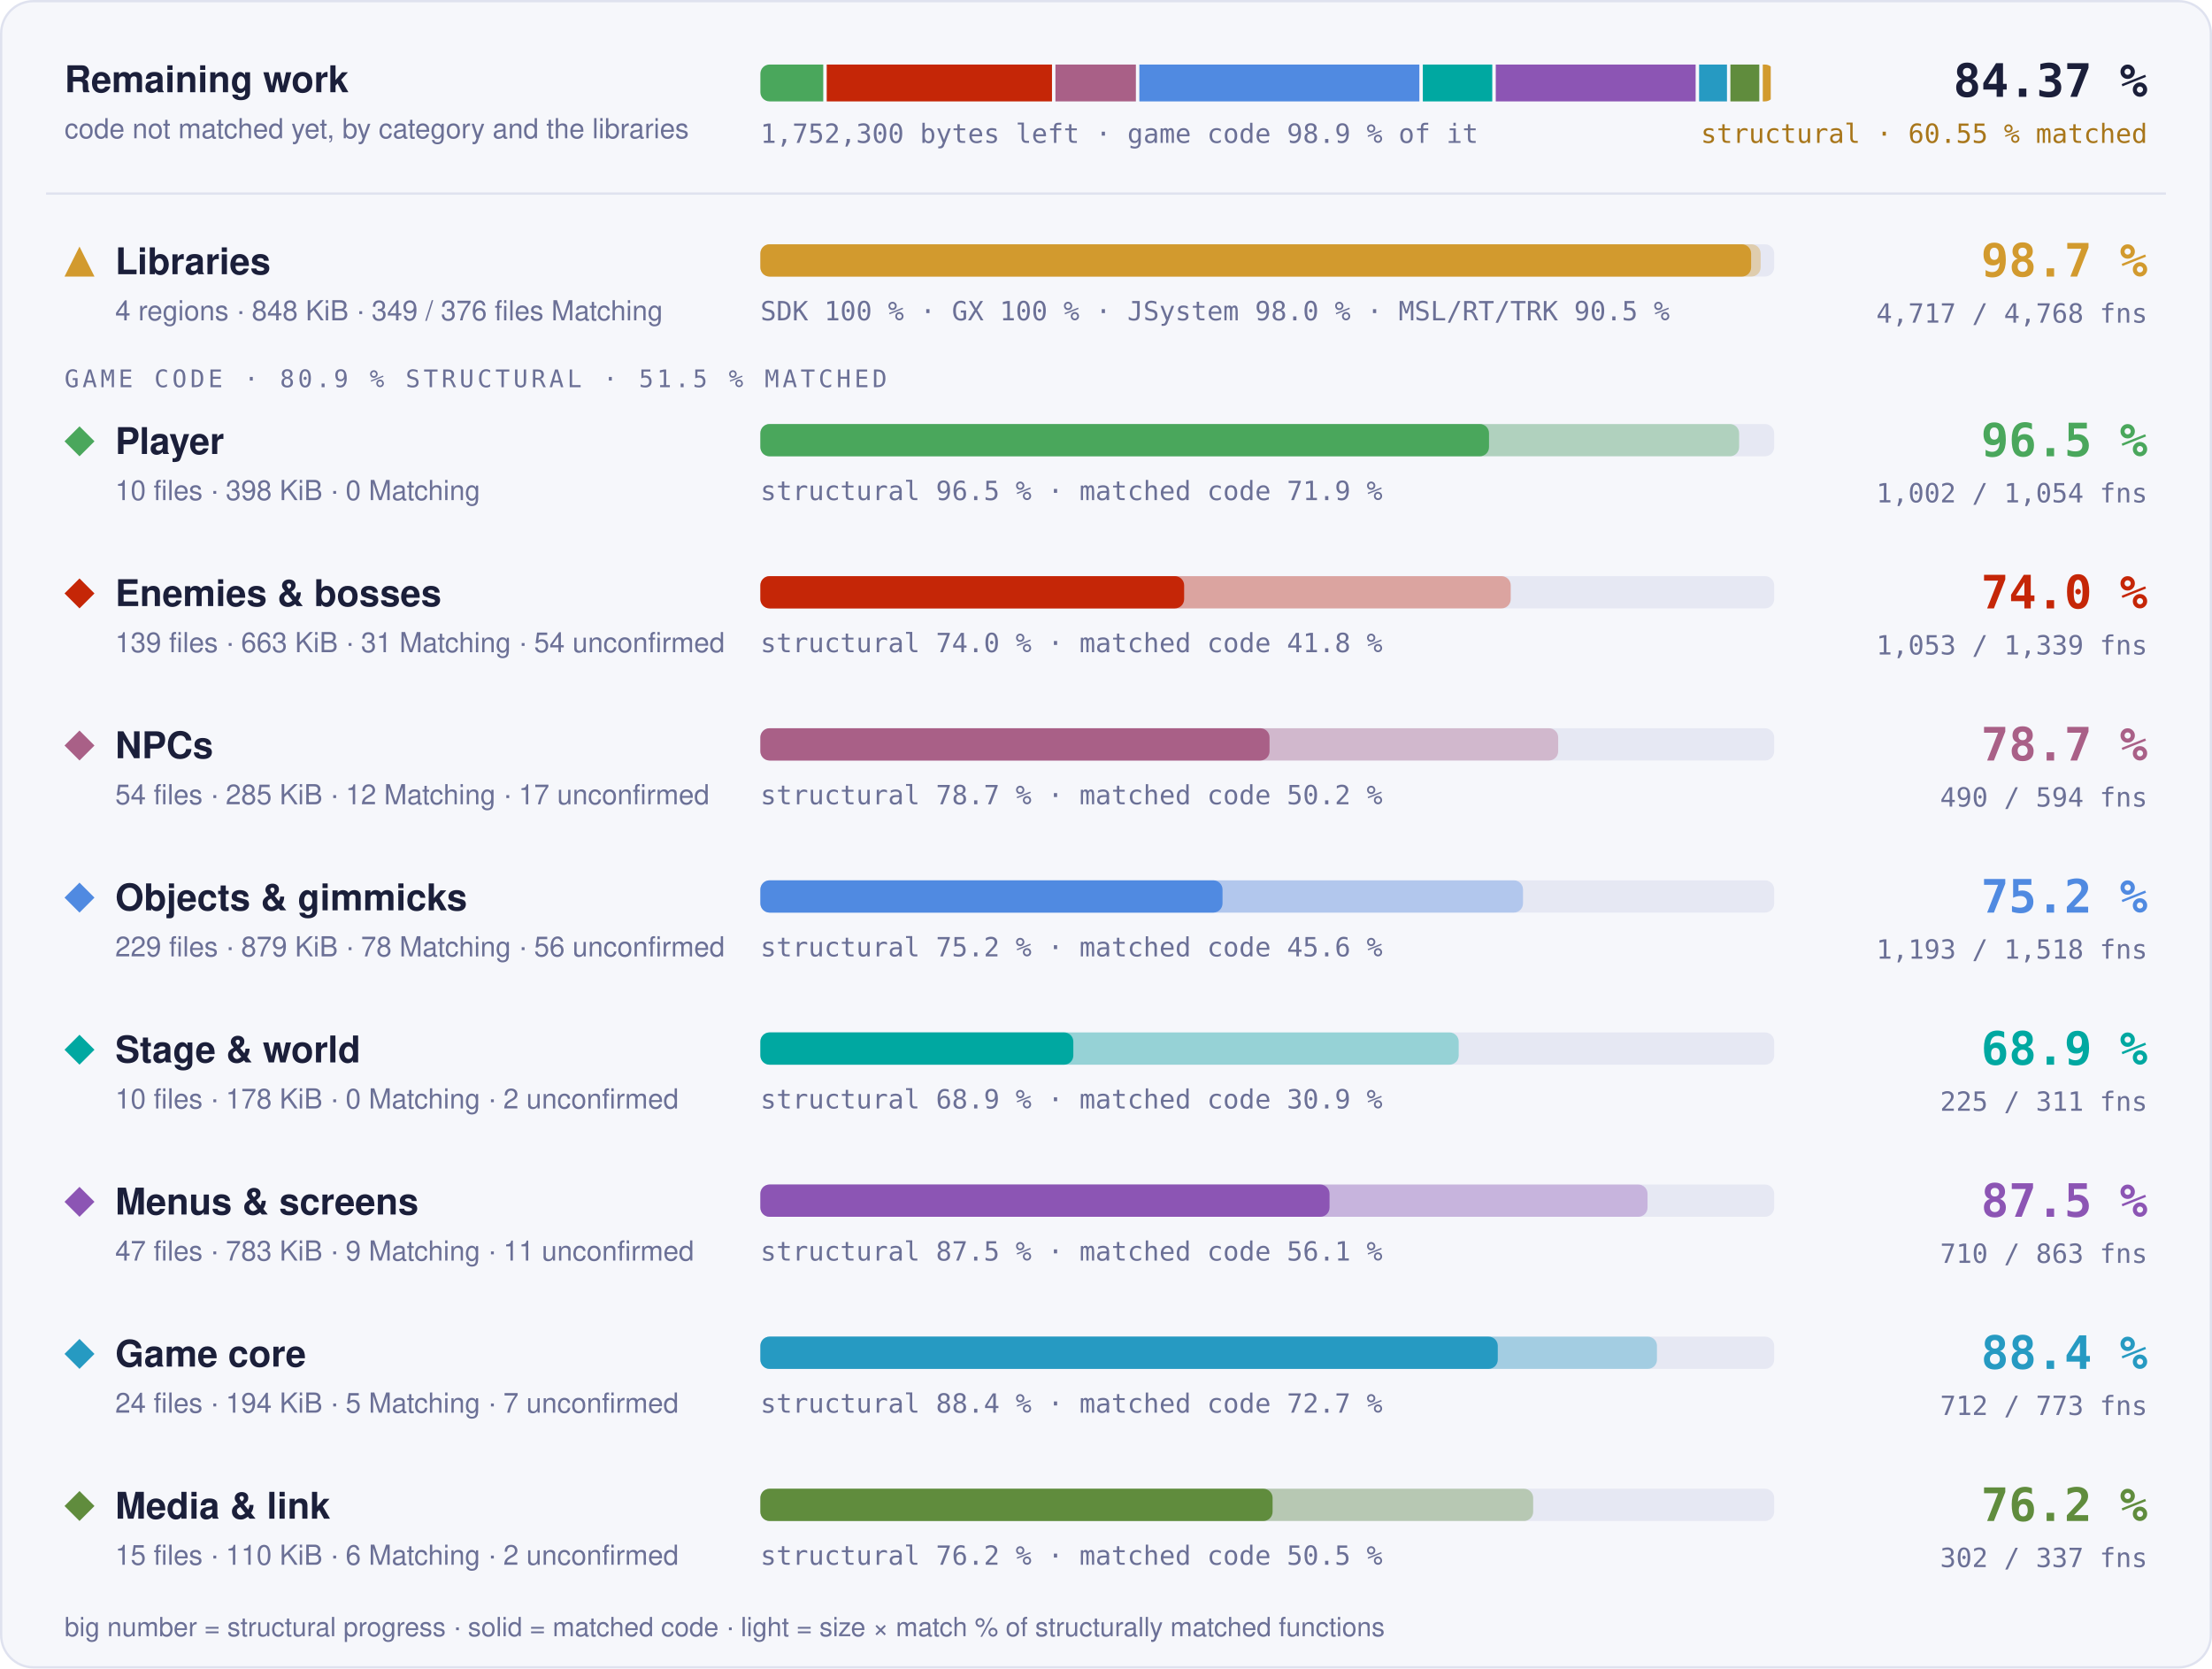
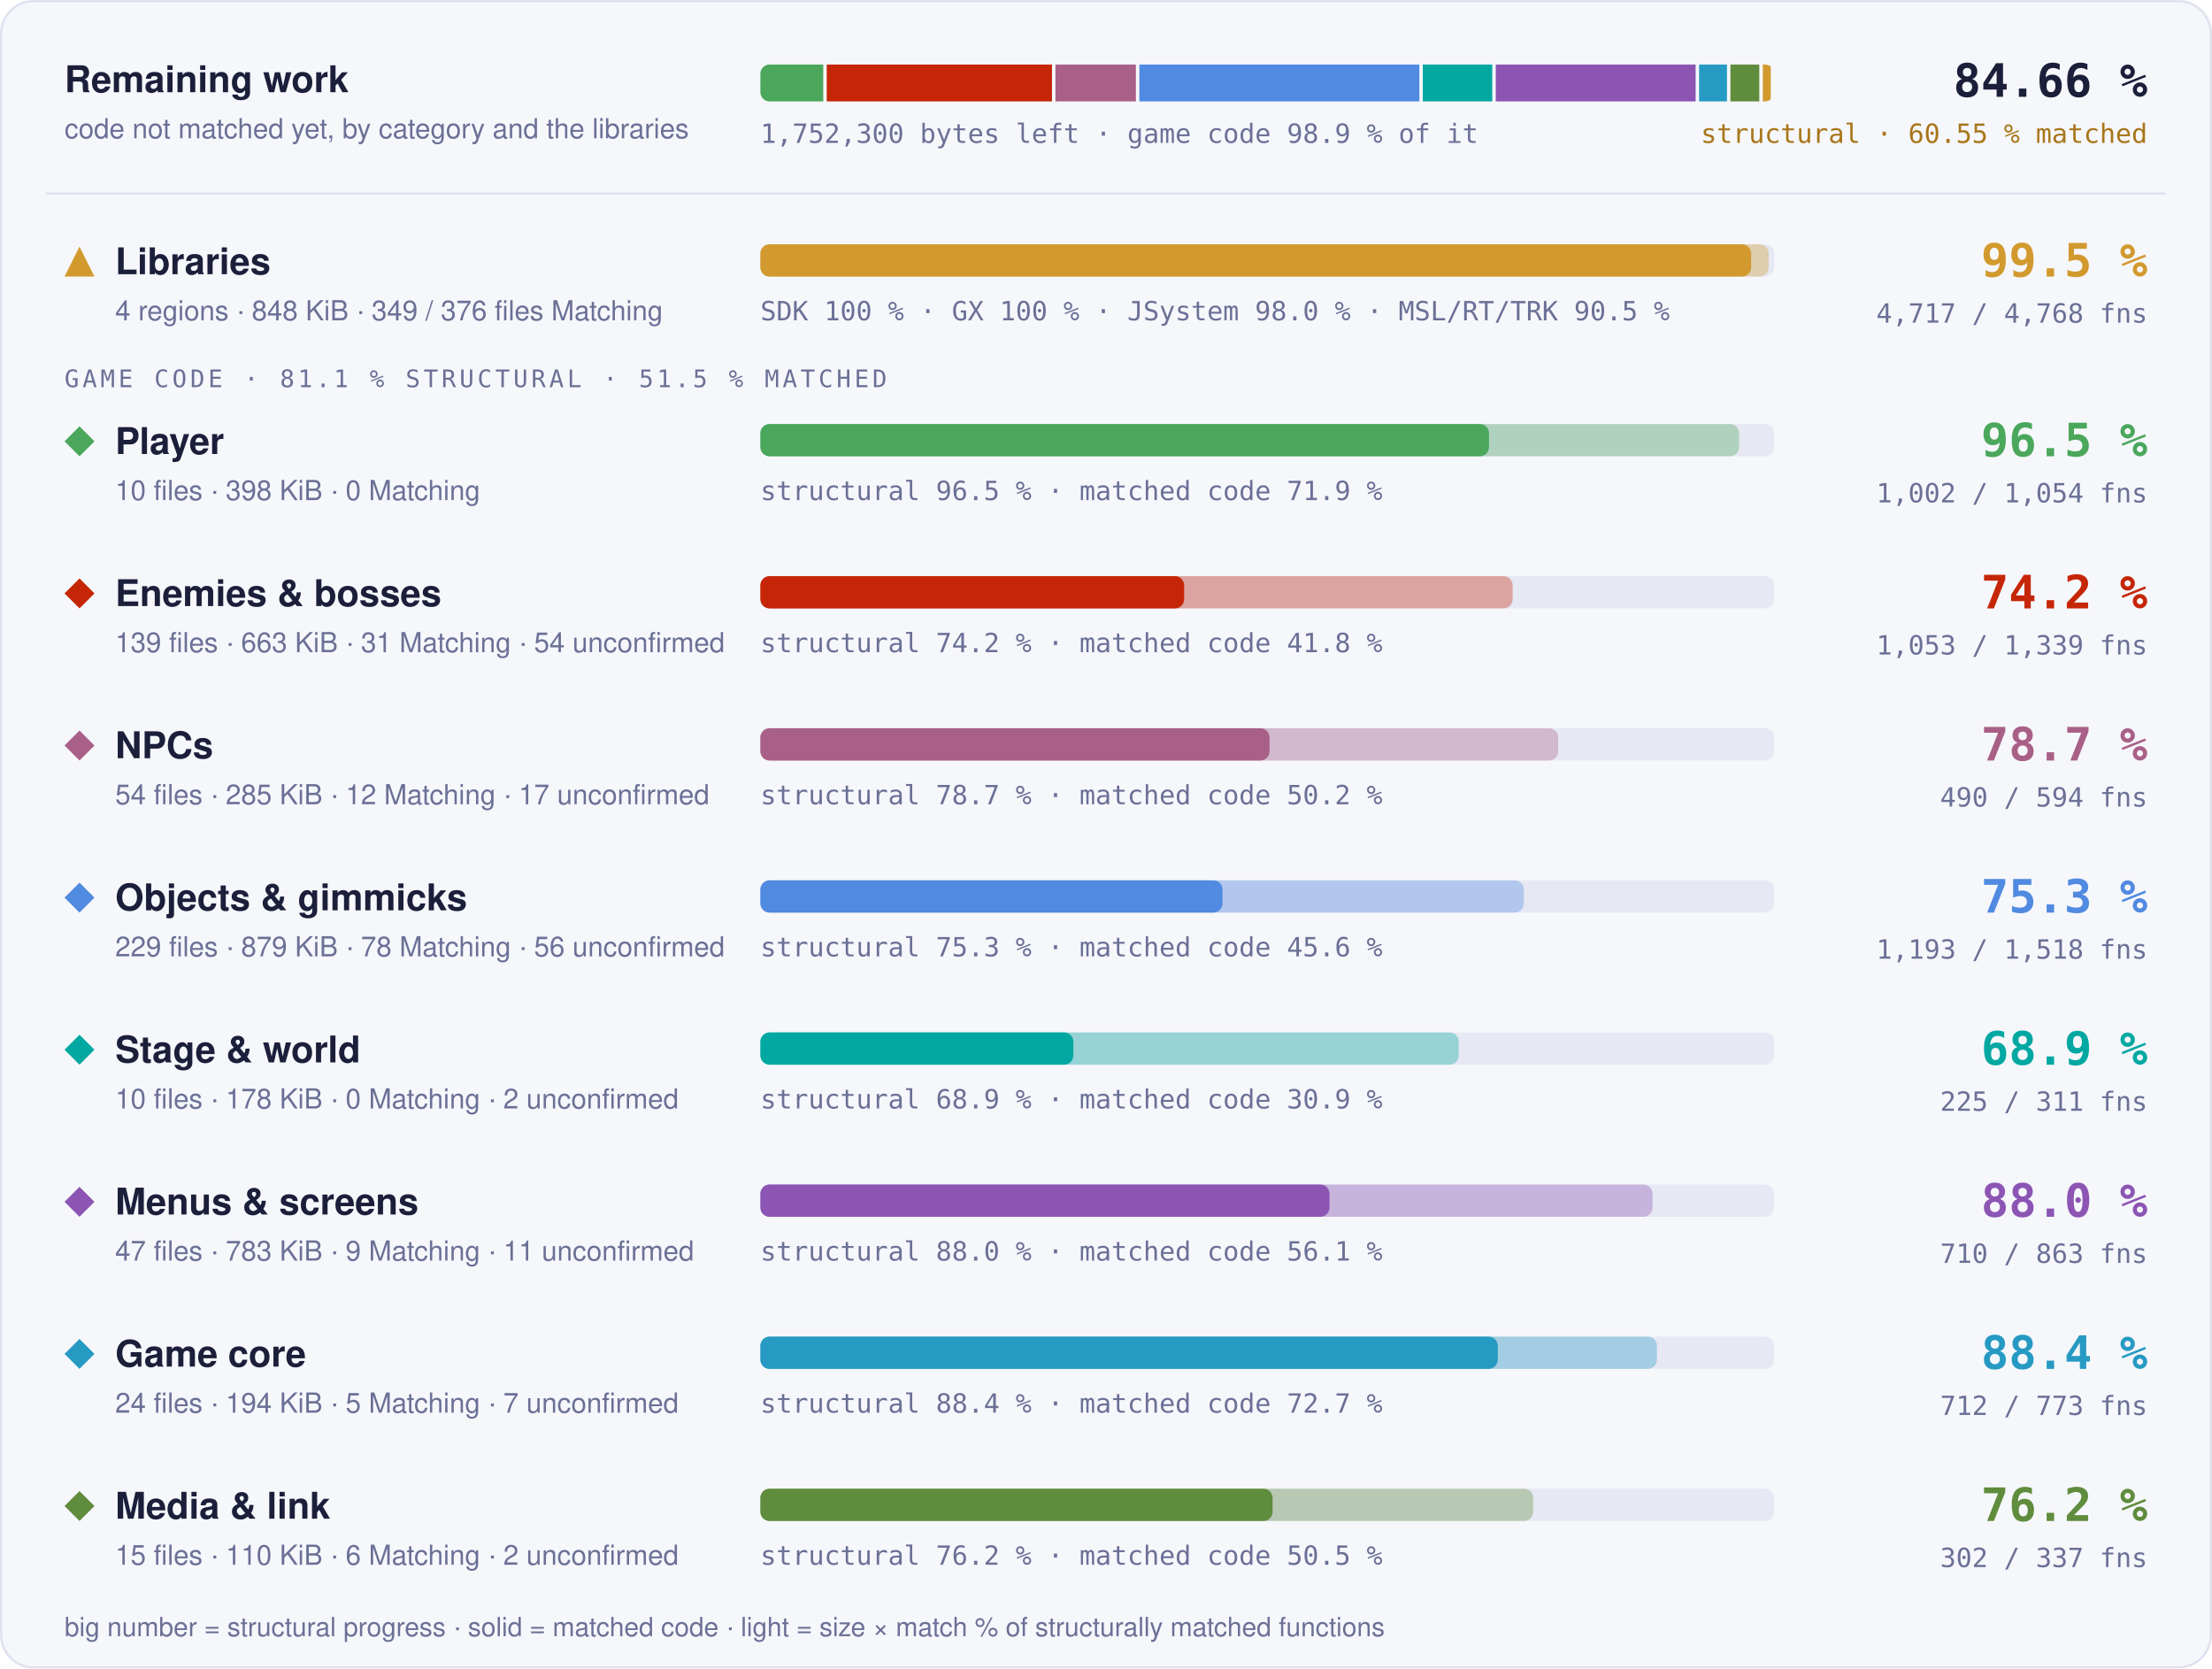
- <svg xmlns="http://www.w3.org/2000/svg" width="960" height="724" viewBox="0 0 960 724" role="img" aria-label="Progress overview: Libraries 98.7 % structural, 97.7 % matched code, 4717 of 4768 functions; Player 96.5 % structural, 71.9 % matched code, 1002 of 1054 functions; Enemies &amp; bosses 74.0 % structural, 41.8 % matched code, 1053 of 1339 functions; NPCs 78.7 % structural, 50.2 % matched code, 490 of 594 functions; Objects &amp; gimmicks 75.2 % structural, 45.6 % matched code, 1193 of 1518 functions; Stage &amp; world 68.9 % structural, 30.9 % matched code, 225 of 311 functions; Menus &amp; screens 87.5 % structural, 56.1 % matched code, 710 of 863 functions; Game core 88.4 % structural, 72.7 % matched code, 712 of 773 functions; Media &amp; link 76.2 % structural, 50.5 % matched code, 302 of 337 functions">
+ <svg xmlns="http://www.w3.org/2000/svg" width="960" height="724" viewBox="0 0 960 724" role="img" aria-label="Progress overview: Libraries 99.5 % structural, 97.7 % matched code, 4717 of 4768 functions; Player 96.5 % structural, 71.9 % matched code, 1002 of 1054 functions; Enemies &amp; bosses 74.2 % structural, 41.8 % matched code, 1053 of 1339 functions; NPCs 78.7 % structural, 50.2 % matched code, 490 of 594 functions; Objects &amp; gimmicks 75.3 % structural, 45.6 % matched code, 1193 of 1518 functions; Stage &amp; world 68.9 % structural, 30.9 % matched code, 225 of 311 functions; Menus &amp; screens 88.0 % structural, 56.1 % matched code, 710 of 863 functions; Game core 88.4 % structural, 72.7 % matched code, 712 of 773 functions; Media &amp; link 76.2 % structural, 50.5 % matched code, 302 of 337 functions">
  <style>text { font-family: -apple-system, BlinkMacSystemFont, 'Segoe UI', Helvetica, Arial, sans-serif; } .mono { font-family: ui-monospace, SFMono-Regular, 'SF Mono', Menlo, Consolas, monospace; } .grow { transform-box: fill-box; transform-origin: 0 50%; animation: grow 1.4s cubic-bezier(.2,.8,.2,1) both; } @keyframes grow { from { transform: scaleX(0); } } @media (prefers-reduced-motion: reduce) { * { animation: none !important; } }</style>
  <rect x="0.5" y="0.5" width="959" height="723" rx="14" fill="#f6f7fb" stroke="#dfe2ef" />
  <text x="28" y="40" font-size="16" font-weight="700" fill="#1b1f3a">Remaining work</text>
  <text x="28" y="60" font-size="12" fill="#6b7096">code not matched yet, by category and the libraries</text>
  <clipPath id="rw">
    <rect x="330" y="28" width="440" height="16" rx="4" />
  </clipPath>
  <g clip-path="url(#rw)">
    <rect class="grow" x="330.00" y="28" width="27.29" height="16" fill="#4aa75c" />
    <rect class="grow" x="358.79" y="28" width="97.77" height="16" fill="#c52607" />
    <rect class="grow" x="458.05" y="28" width="34.92" height="16" fill="#a96087" />
    <rect class="grow" x="494.47" y="28" width="121.53" height="16" fill="#508ae1" />
    <rect class="grow" x="617.50" y="28" width="30.14" height="16" fill="#00a8a1" />
    <rect class="grow" x="649.15" y="28" width="86.75" height="16" fill="#8c55b4" />
    <rect class="grow" x="737.40" y="28" width="12.10" height="16" fill="#269ac2" />
    <rect class="grow" x="750.99" y="28" width="12.54" height="16" fill="#608c3d" />
    <rect class="grow" x="765.04" y="28" width="3.46" height="16" fill="#d29a2e" />
  </g>
  <text x="330" y="62" class="mono" font-size="11.5" fill="#6b7096">1,752,300 bytes left · game code 98.9 % of it</text>
-   <text x="932" y="42" text-anchor="end" class="mono" font-size="20" font-weight="700" fill="#1b1f3a">84.37 %</text>
+   <text x="932" y="42" text-anchor="end" class="mono" font-size="20" font-weight="700" fill="#1b1f3a">84.66 %</text>
  <text x="932" y="62" text-anchor="end" class="mono" font-size="11.5" fill="#a8761a">structural · 60.55 % matched</text>
  <line x1="20" x2="940" y1="84" y2="84" stroke="#dfe2ef" />
  <g fill="#d29a2e">
    <path d="M34.5 107L41 120L28 120Z" />
  </g>
  <text x="50" y="119" font-size="16" font-weight="700" fill="#1b1f3a">Libraries</text>
  <text x="50" y="139" font-size="12" fill="#6b7096">4 regions · 848 KiB · 349 / 376 files Matching</text>
  <rect x="330" y="106" width="440" height="14" rx="4" fill="#e6e8f3" />
-   <rect class="grow" style="animation-delay:0.0s" x="330" y="106" width="434.12" height="14" rx="4" fill="#d29a2e" fill-opacity="0.35" />
+   <rect class="grow" style="animation-delay:0.0s" x="330" y="106" width="437.61" height="14" rx="4" fill="#d29a2e" fill-opacity="0.35" />
  <rect class="grow" style="animation-delay:0.0s" x="330" y="106" width="429.98" height="14" rx="4" fill="#d29a2e" />
  <text x="330" y="139" class="mono" font-size="11.5" fill="#6b7096">SDK 100 % · GX 100 % · JSystem 98.0 % · MSL/RT/TRK 90.5 %</text>
-   <text x="932" y="120" text-anchor="end" class="mono" font-size="20" font-weight="700" fill="#d29a2e">98.7 %</text>
+   <text x="932" y="120" text-anchor="end" class="mono" font-size="20" font-weight="700" fill="#d29a2e">99.5 %</text>
  <text x="932" y="140" text-anchor="end" class="mono" font-size="11.5" fill="#6b7096">4,717 / 4,768 fns</text>
-   <text x="28" y="168" class="mono" font-size="10.5" letter-spacing="0.14em" fill="#6b7096">GAME CODE · 80.9 % STRUCTURAL · 51.5 % MATCHED</text>
+   <text x="28" y="168" class="mono" font-size="10.5" letter-spacing="0.14em" fill="#6b7096">GAME CODE · 81.1 % STRUCTURAL · 51.5 % MATCHED</text>
  <g fill="#4aa75c">
    <path d="M34.5 185L41 191.5L34.5 198L28 191.5Z" />
  </g>
  <text x="50" y="197" font-size="16" font-weight="700" fill="#1b1f3a">Player</text>
  <text x="50" y="217" font-size="12" fill="#6b7096">10 files · 398 KiB · 0 Matching</text>
  <rect x="330" y="184" width="440" height="14" rx="4" fill="#e6e8f3" />
  <rect class="grow" style="animation-delay:0.1s" x="330" y="184" width="424.77" height="14" rx="4" fill="#4aa75c" fill-opacity="0.35" />
  <rect class="grow" style="animation-delay:0.1s" x="330" y="184" width="316.23" height="14" rx="4" fill="#4aa75c" />
  <text x="330" y="217" class="mono" font-size="11.5" fill="#6b7096">structural 96.5 % · matched code 71.9 %</text>
  <text x="932" y="198" text-anchor="end" class="mono" font-size="20" font-weight="700" fill="#4aa75c">96.5 %</text>
  <text x="932" y="218" text-anchor="end" class="mono" font-size="11.5" fill="#6b7096">1,002 / 1,054 fns</text>
  <g fill="#c52607">
    <path d="M34.5 251L41 257.5L34.5 264L28 257.5Z" />
  </g>
  <text x="50" y="263" font-size="16" font-weight="700" fill="#1b1f3a">Enemies &amp; bosses</text>
  <text x="50" y="283" font-size="12" fill="#6b7096">139 files · 663 KiB · 31 Matching · 54 unconfirmed</text>
  <rect x="330" y="250" width="440" height="14" rx="4" fill="#e6e8f3" />
-   <rect class="grow" style="animation-delay:0.2s" x="330" y="250" width="325.64" height="14" rx="4" fill="#c52607" fill-opacity="0.35" />
+   <rect class="grow" style="animation-delay:0.2s" x="330" y="250" width="326.48" height="14" rx="4" fill="#c52607" fill-opacity="0.35" />
  <rect class="grow" style="animation-delay:0.2s" x="330" y="250" width="183.91" height="14" rx="4" fill="#c52607" />
-   <text x="330" y="283" class="mono" font-size="11.5" fill="#6b7096">structural 74.0 % · matched code 41.8 %</text>
-   <text x="932" y="264" text-anchor="end" class="mono" font-size="20" font-weight="700" fill="#c52607">74.0 %</text>
+   <text x="330" y="283" class="mono" font-size="11.5" fill="#6b7096">structural 74.2 % · matched code 41.8 %</text>
+   <text x="932" y="264" text-anchor="end" class="mono" font-size="20" font-weight="700" fill="#c52607">74.2 %</text>
  <text x="932" y="284" text-anchor="end" class="mono" font-size="11.5" fill="#6b7096">1,053 / 1,339 fns</text>
  <g fill="#a96087">
    <path d="M34.5 317L41 323.5L34.5 330L28 323.5Z" />
  </g>
  <text x="50" y="329" font-size="16" font-weight="700" fill="#1b1f3a">NPCs</text>
  <text x="50" y="349" font-size="12" fill="#6b7096">54 files · 285 KiB · 12 Matching · 17 unconfirmed</text>
  <rect x="330" y="316" width="440" height="14" rx="4" fill="#e6e8f3" />
  <rect class="grow" style="animation-delay:0.3s" x="330" y="316" width="346.24" height="14" rx="4" fill="#a96087" fill-opacity="0.35" />
  <rect class="grow" style="animation-delay:0.3s" x="330" y="316" width="220.98" height="14" rx="4" fill="#a96087" />
  <text x="330" y="349" class="mono" font-size="11.5" fill="#6b7096">structural 78.7 % · matched code 50.2 %</text>
  <text x="932" y="330" text-anchor="end" class="mono" font-size="20" font-weight="700" fill="#a96087">78.7 %</text>
  <text x="932" y="350" text-anchor="end" class="mono" font-size="11.5" fill="#6b7096">490 / 594 fns</text>
  <g fill="#508ae1">
    <path d="M34.5 383L41 389.5L34.5 396L28 389.5Z" />
  </g>
  <text x="50" y="395" font-size="16" font-weight="700" fill="#1b1f3a">Objects &amp; gimmicks</text>
  <text x="50" y="415" font-size="12" fill="#6b7096">229 files · 879 KiB · 78 Matching · 56 unconfirmed</text>
  <rect x="330" y="382" width="440" height="14" rx="4" fill="#e6e8f3" />
-   <rect class="grow" style="animation-delay:0.4s" x="330" y="382" width="330.98" height="14" rx="4" fill="#508ae1" fill-opacity="0.35" />
+   <rect class="grow" style="animation-delay:0.4s" x="330" y="382" width="331.33" height="14" rx="4" fill="#508ae1" fill-opacity="0.35" />
  <rect class="grow" style="animation-delay:0.4s" x="330" y="382" width="200.57" height="14" rx="4" fill="#508ae1" />
-   <text x="330" y="415" class="mono" font-size="11.5" fill="#6b7096">structural 75.2 % · matched code 45.6 %</text>
-   <text x="932" y="396" text-anchor="end" class="mono" font-size="20" font-weight="700" fill="#508ae1">75.2 %</text>
+   <text x="330" y="415" class="mono" font-size="11.5" fill="#6b7096">structural 75.3 % · matched code 45.6 %</text>
+   <text x="932" y="396" text-anchor="end" class="mono" font-size="20" font-weight="700" fill="#508ae1">75.3 %</text>
  <text x="932" y="416" text-anchor="end" class="mono" font-size="11.5" fill="#6b7096">1,193 / 1,518 fns</text>
  <g fill="#00a8a1">
    <path d="M34.5 449L41 455.5L34.5 462L28 455.5Z" />
  </g>
  <text x="50" y="461" font-size="16" font-weight="700" fill="#1b1f3a">Stage &amp; world</text>
  <text x="50" y="481" font-size="12" fill="#6b7096">10 files · 178 KiB · 0 Matching · 2 unconfirmed</text>
  <rect x="330" y="448" width="440" height="14" rx="4" fill="#e6e8f3" />
  <rect class="grow" style="animation-delay:0.5s" x="330" y="448" width="303.07" height="14" rx="4" fill="#00a8a1" fill-opacity="0.35" />
  <rect class="grow" style="animation-delay:0.5s" x="330" y="448" width="135.82" height="14" rx="4" fill="#00a8a1" />
  <text x="330" y="481" class="mono" font-size="11.5" fill="#6b7096">structural 68.9 % · matched code 30.9 %</text>
  <text x="932" y="462" text-anchor="end" class="mono" font-size="20" font-weight="700" fill="#00a8a1">68.9 %</text>
  <text x="932" y="482" text-anchor="end" class="mono" font-size="11.5" fill="#6b7096">225 / 311 fns</text>
  <g fill="#8c55b4">
    <path d="M34.5 515L41 521.5L34.5 528L28 521.5Z" />
  </g>
  <text x="50" y="527" font-size="16" font-weight="700" fill="#1b1f3a">Menus &amp; screens</text>
  <text x="50" y="547" font-size="12" fill="#6b7096">47 files · 783 KiB · 9 Matching · 11 unconfirmed</text>
  <rect x="330" y="514" width="440" height="14" rx="4" fill="#e6e8f3" />
-   <rect class="grow" style="animation-delay:0.6s" x="330" y="514" width="385.02" height="14" rx="4" fill="#8c55b4" fill-opacity="0.35" />
+   <rect class="grow" style="animation-delay:0.6s" x="330" y="514" width="387.22" height="14" rx="4" fill="#8c55b4" fill-opacity="0.35" />
  <rect class="grow" style="animation-delay:0.6s" x="330" y="514" width="247.01" height="14" rx="4" fill="#8c55b4" />
-   <text x="330" y="547" class="mono" font-size="11.5" fill="#6b7096">structural 87.5 % · matched code 56.1 %</text>
-   <text x="932" y="528" text-anchor="end" class="mono" font-size="20" font-weight="700" fill="#8c55b4">87.5 %</text>
+   <text x="330" y="547" class="mono" font-size="11.5" fill="#6b7096">structural 88.0 % · matched code 56.1 %</text>
+   <text x="932" y="528" text-anchor="end" class="mono" font-size="20" font-weight="700" fill="#8c55b4">88.0 %</text>
  <text x="932" y="548" text-anchor="end" class="mono" font-size="11.5" fill="#6b7096">710 / 863 fns</text>
  <g fill="#269ac2">
    <path d="M34.5 581L41 587.5L34.5 594L28 587.5Z" />
  </g>
  <text x="50" y="593" font-size="16" font-weight="700" fill="#1b1f3a">Game core</text>
  <text x="50" y="613" font-size="12" fill="#6b7096">24 files · 194 KiB · 5 Matching · 7 unconfirmed</text>
  <rect x="330" y="580" width="440" height="14" rx="4" fill="#e6e8f3" />
  <rect class="grow" style="animation-delay:0.7s" x="330" y="580" width="389.11" height="14" rx="4" fill="#269ac2" fill-opacity="0.35" />
  <rect class="grow" style="animation-delay:0.7s" x="330" y="580" width="320.03" height="14" rx="4" fill="#269ac2" />
  <text x="330" y="613" class="mono" font-size="11.5" fill="#6b7096">structural 88.4 % · matched code 72.7 %</text>
  <text x="932" y="594" text-anchor="end" class="mono" font-size="20" font-weight="700" fill="#269ac2">88.4 %</text>
  <text x="932" y="614" text-anchor="end" class="mono" font-size="11.5" fill="#6b7096">712 / 773 fns</text>
  <g fill="#608c3d">
    <path d="M34.5 647L41 653.5L34.5 660L28 653.5Z" />
  </g>
  <text x="50" y="659" font-size="16" font-weight="700" fill="#1b1f3a">Media &amp; link</text>
  <text x="50" y="679" font-size="12" fill="#6b7096">15 files · 110 KiB · 6 Matching · 2 unconfirmed</text>
  <rect x="330" y="646" width="440" height="14" rx="4" fill="#e6e8f3" />
  <rect class="grow" style="animation-delay:0.8s" x="330" y="646" width="335.39" height="14" rx="4" fill="#608c3d" fill-opacity="0.35" />
  <rect class="grow" style="animation-delay:0.8s" x="330" y="646" width="222.30" height="14" rx="4" fill="#608c3d" />
  <text x="330" y="679" class="mono" font-size="11.5" fill="#6b7096">structural 76.2 % · matched code 50.5 %</text>
  <text x="932" y="660" text-anchor="end" class="mono" font-size="20" font-weight="700" fill="#608c3d">76.2 %</text>
  <text x="932" y="680" text-anchor="end" class="mono" font-size="11.5" fill="#6b7096">302 / 337 fns</text>
  <text x="28" y="710" font-size="11.5" fill="#6b7096">big number = structural progress · solid = matched code · light = size × match % of structurally matched functions</text>
</svg>
